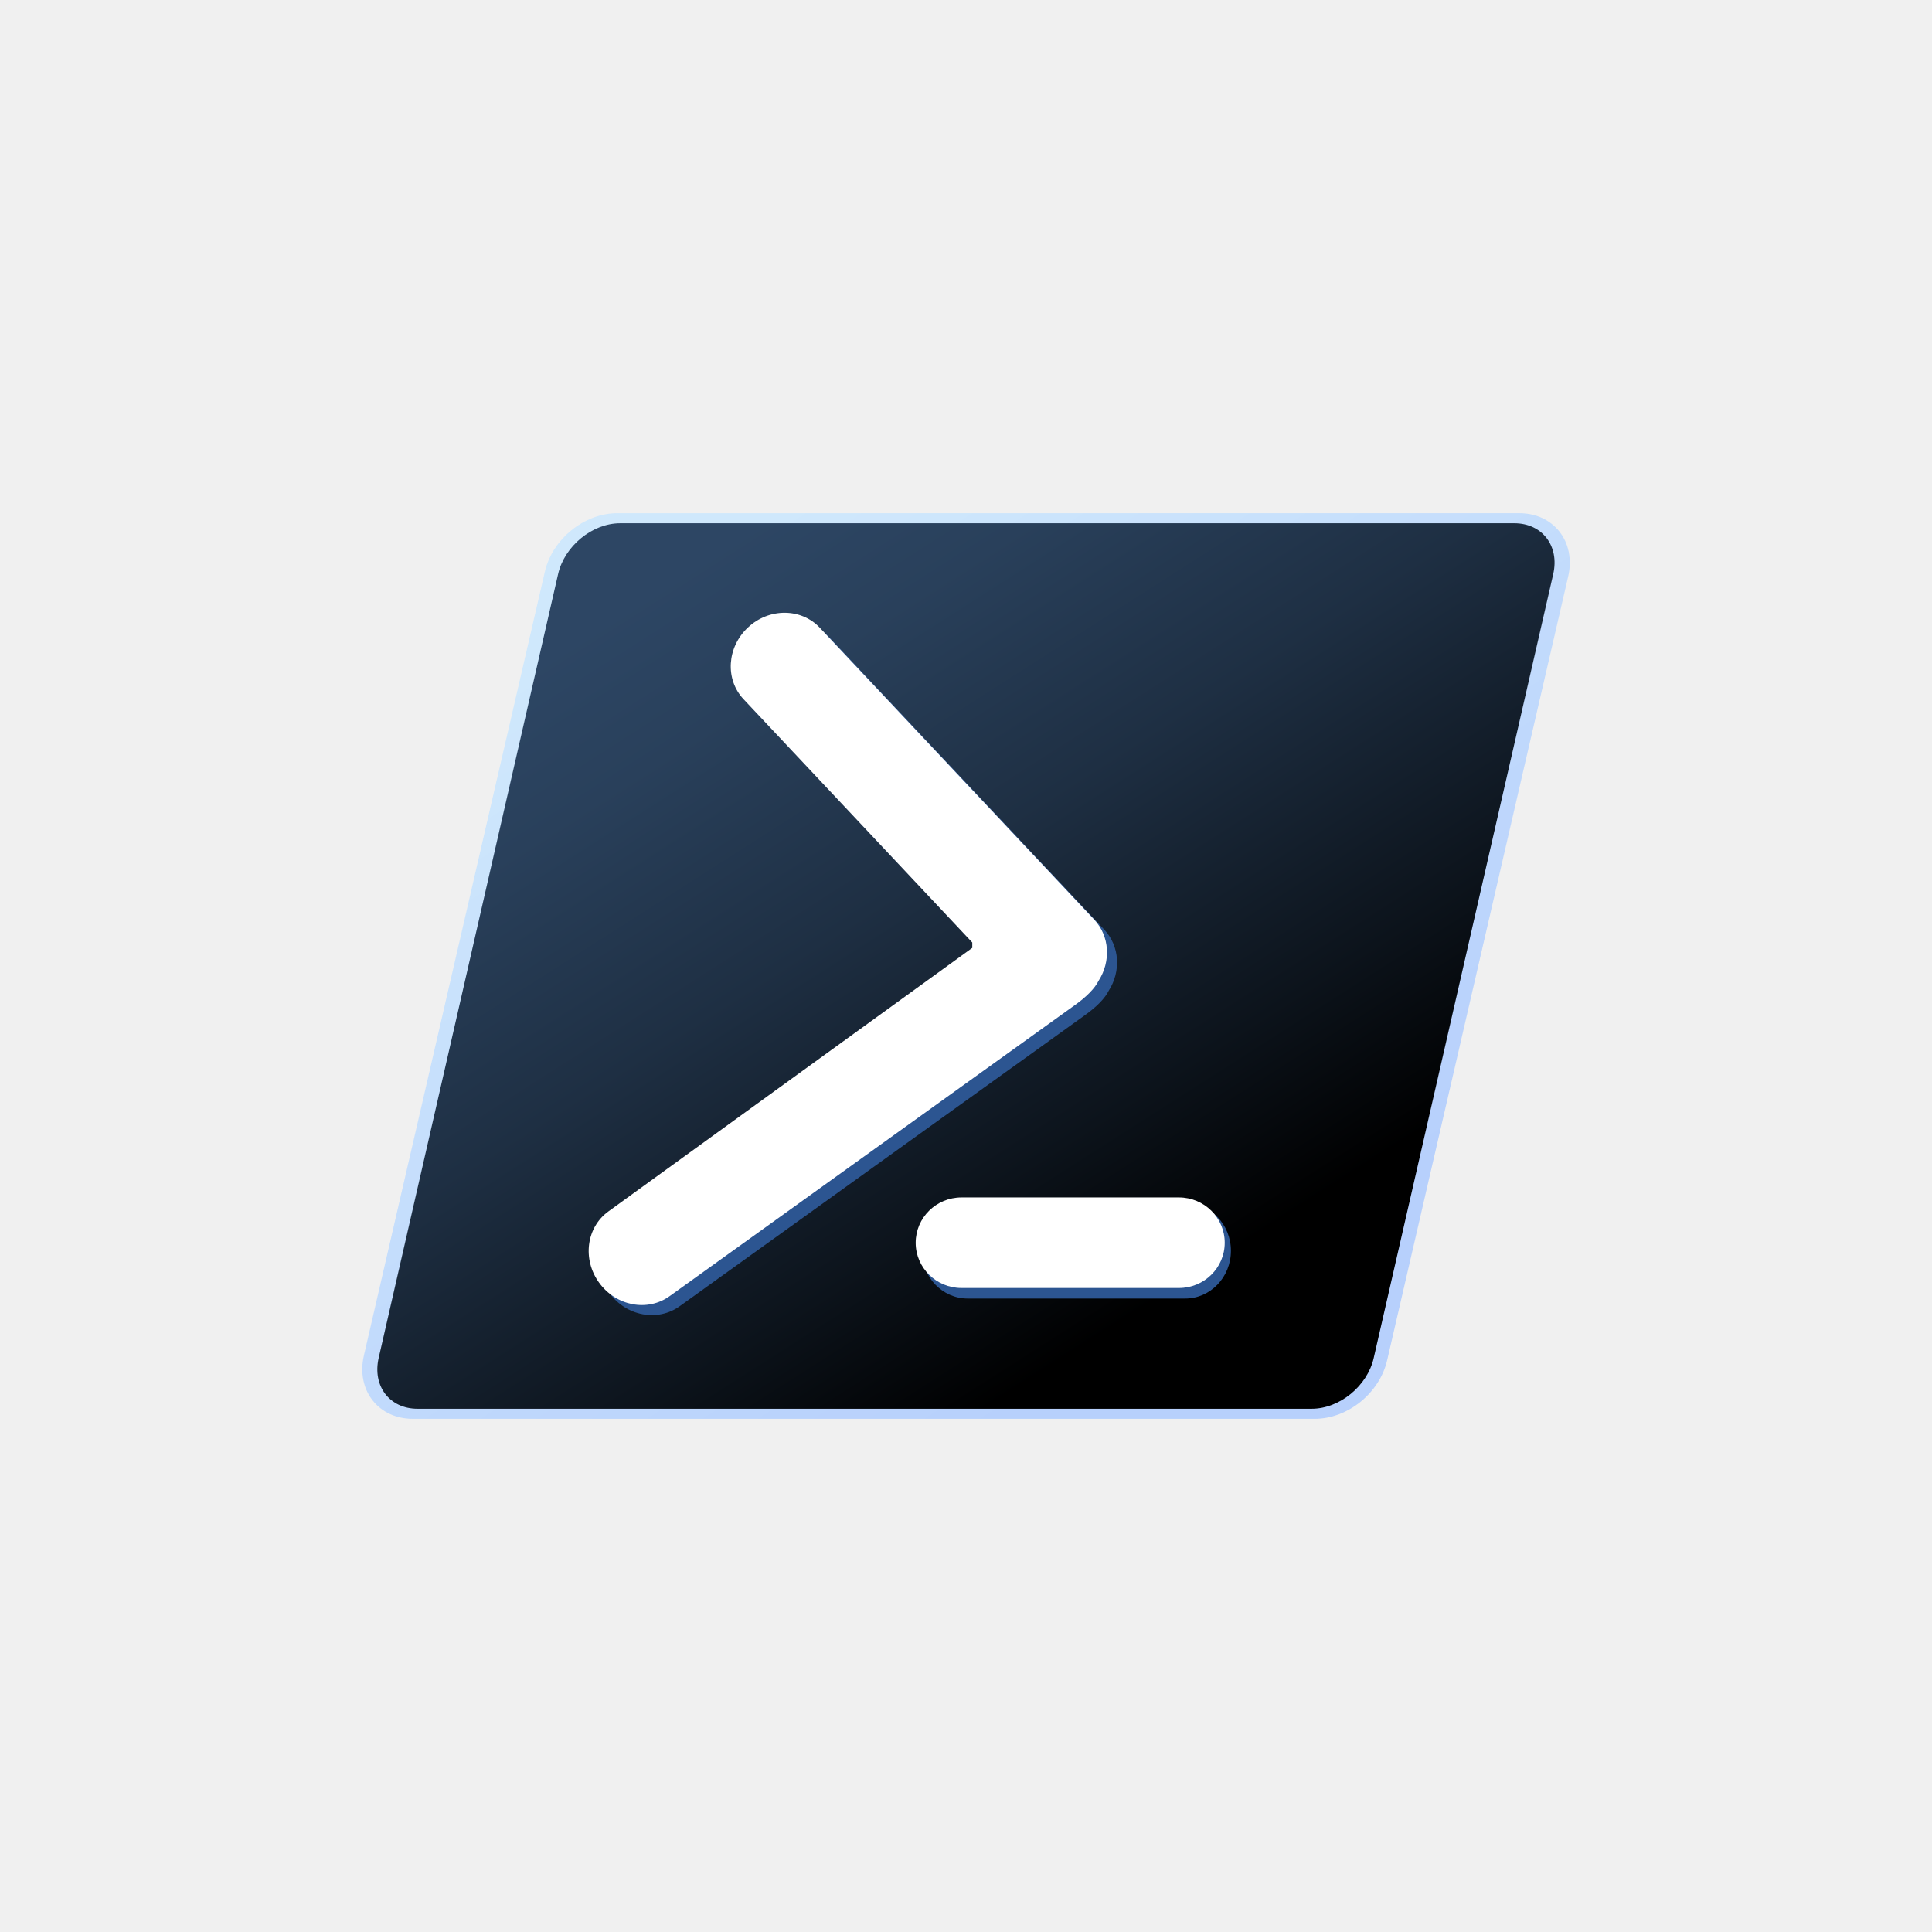
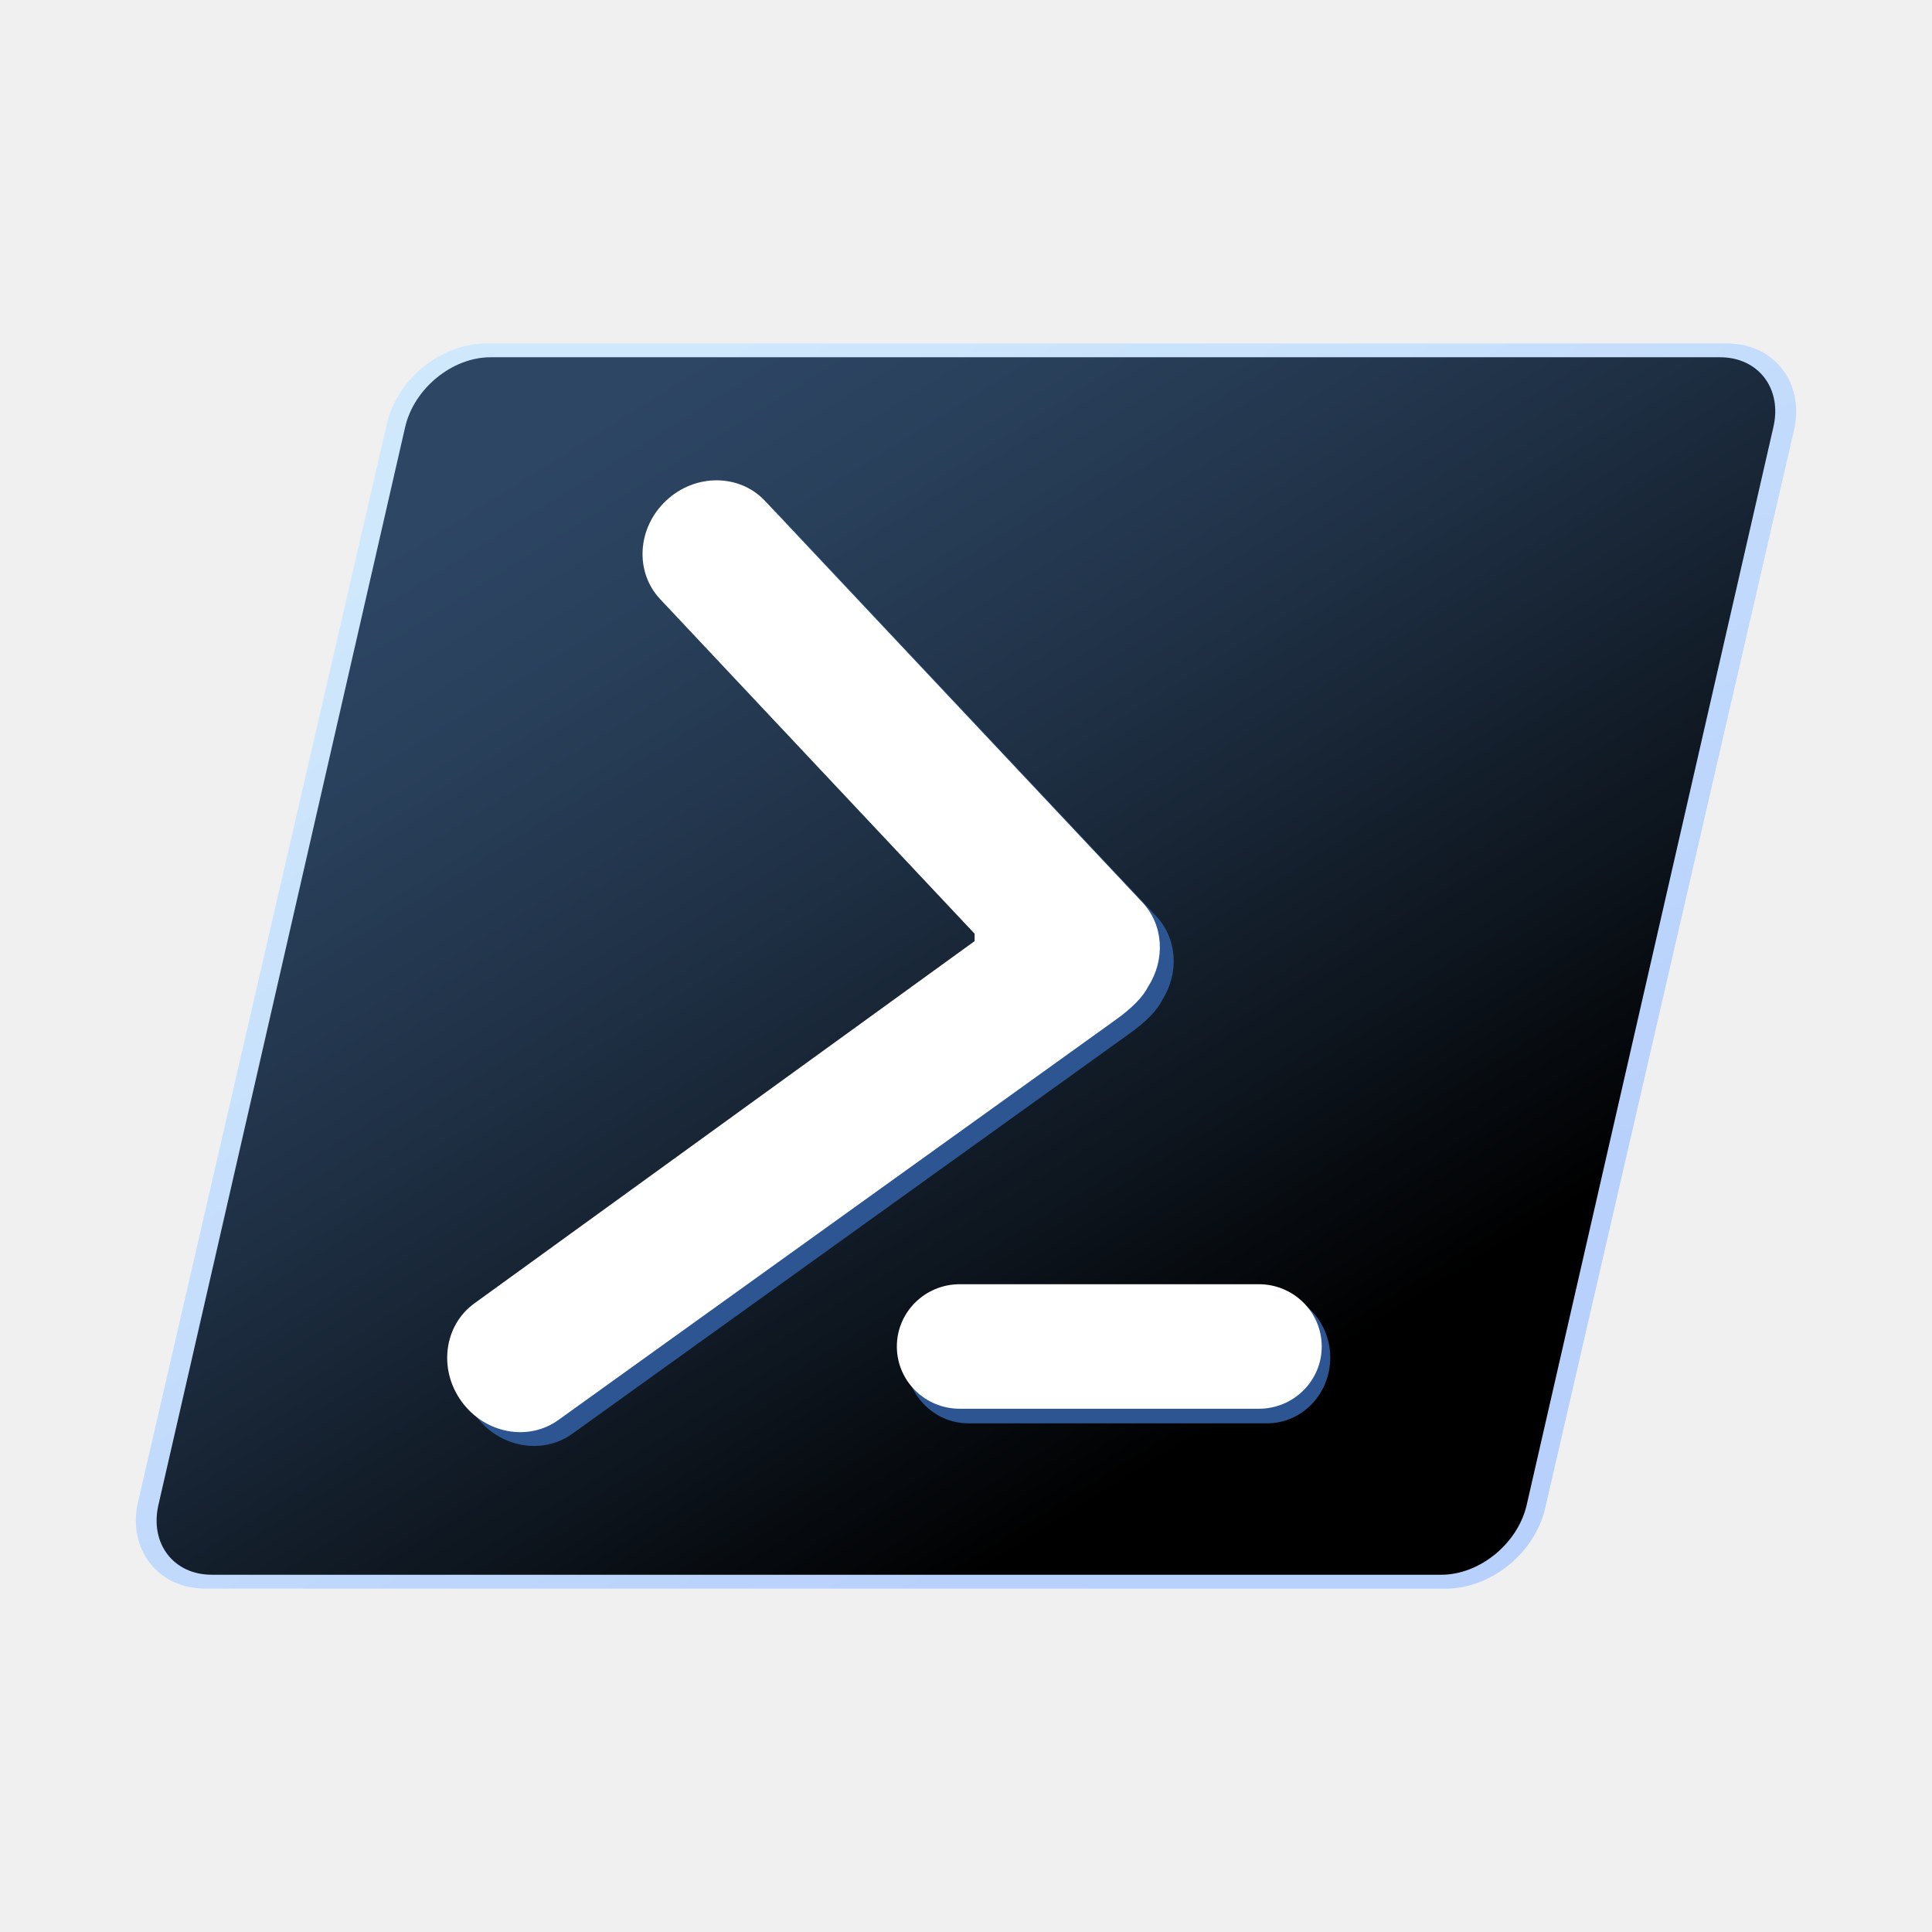
<svg xmlns="http://www.w3.org/2000/svg" fill="none" version="1.1" width="24" height="24" viewBox="0 0 24 24">
  <defs>
    <clipPath id="master_svg0_3105_4171">
      <rect x="0" y="0" width="24" height="24" rx="0" />
    </clipPath>
    <clipPath id="master_svg1_3105_4173">
-       <rect x="4" y="4" width="16" height="16" rx="2" />
+       <rect x="1" y="1" width="22" height="22" rx="2" />
    </clipPath>
    <clipPath id="master_svg2_3105_4174">
-       <rect x="4" y="4" width="16" height="16" rx="0" />
+       <rect x="1" y="1" width="22" height="22" rx="0" />
    </clipPath>
    <linearGradient x1="0.761" y1="0.81" x2="0.189" y2="0.13" id="master_svg3_973_40584">
      <stop offset="0%" stop-color="#A9C8FF" stop-opacity="1" />
      <stop offset="100%" stop-color="#C7E6FF" stop-opacity="1" />
    </linearGradient>
    <linearGradient x1="0.18" y1="0.122" x2="0.753" y2="0.799" id="master_svg4_973_40598">
      <stop offset="0%" stop-color="#2D4664" stop-opacity="1" />
      <stop offset="16.89%" stop-color="#29405B" stop-opacity="1" />
      <stop offset="44.45%" stop-color="#1E2F43" stop-opacity="1" />
      <stop offset="79.02%" stop-color="#0C131B" stop-opacity="1" />
      <stop offset="100%" stop-color="#000000" stop-opacity="1" />
    </linearGradient>
  </defs>
  <g>
    <g clip-path="url(#master_svg0_3105_4171)" />
    <g clip-path="url(#master_svg1_3105_4173)">
      <g clip-path="url(#master_svg2_3105_4174)">
        <g>
-           <g transform="matrix(0,-1,1,0,-15.9375,24.0625)" />
+           <g transform="matrix(0,-1,1,0,-21.91406,24.08594)" />
        </g>
-         <g transform="matrix(0,-1,1,0,-15.9375,24.0625)" style="opacity:0;" />
+         <g transform="matrix(0,-1,1,0,-21.91406,24.08594)" style="opacity:0;" />
        <g style="opacity:0.8;">
-           <path d="M5.129,17.625C4.925,17.625,4.748,17.545,4.632,17.4C4.513,17.252,4.472,17.049,4.52,16.841L6.768,7.103C6.862,6.695,7.258,6.375,7.669,6.375L18.871,6.375C19.076,6.375,19.252,6.455,19.369,6.6C19.488,6.748,19.529,6.952,19.481,7.159L17.232,16.897C17.138,17.305,16.743,17.625,16.332,17.625L5.129,17.625L5.129,17.625Z" fill-rule="evenodd" fill="url(#master_svg3_973_40584)" fill-opacity="1" />
+           <path d="M2.552,19.734C2.272,19.734,2.029,19.625,1.869,19.425C1.705,19.222,1.649,18.942,1.715,18.657L4.806,5.266C4.936,4.705,5.479,4.266,6.044,4.266L21.448,4.266C21.729,4.266,21.972,4.375,22.132,4.575C22.296,4.778,22.352,5.058,22.286,5.343L19.195,18.734C19.065,19.295,18.521,19.735,17.957,19.735L2.552,19.734L2.552,19.734Z" fill-rule="evenodd" fill="url(#master_svg3_973_40584)" fill-opacity="1" />
        </g>
        <g>
          <g>
            <g>
-               <path d="M18.812,6.5L7.704,6.5C7.358,6.5,7.013,6.782,6.933,7.131L4.704,16.869C4.624,17.218,4.84,17.5,5.186,17.5L16.294,17.5C16.641,17.5,16.986,17.218,17.065,16.869L19.295,7.13C19.374,6.782,19.158,6.5,18.812,6.5Z" fill-rule="evenodd" fill="url(#master_svg4_973_40598)" fill-opacity="1" />
+               <path d="M21.367,4.438L6.093,4.438C5.617,4.438,5.143,4.826,5.033,5.305L1.968,18.695C1.859,19.174,2.155,19.562,2.631,19.562L17.905,19.562C18.381,19.562,18.855,19.174,18.965,18.695L22.03,5.304C22.14,4.826,21.843,4.438,21.367,4.438Z" fill-rule="evenodd" fill="url(#master_svg4_973_40598)" fill-opacity="1" />
            </g>
          </g>
        </g>
        <g>
-           <path d="M12.021,14.945L14.722,14.945C15.036,14.945,15.291,15.21,15.291,15.538C15.291,15.866,15.036,16.131,14.722,16.131L12.021,16.131C11.707,16.131,11.452,15.866,11.452,15.538C11.452,15.21,11.707,14.945,12.021,14.945Z" fill-rule="evenodd" fill="#2C5591" fill-opacity="1" />
+           <path d="M12.028,16.049L15.743,16.049C16.175,16.049,16.525,16.414,16.525,16.865C16.525,17.315,16.175,17.681,15.743,17.681L12.028,17.681C11.596,17.681,11.246,17.315,11.246,16.865C11.246,16.414,11.596,16.049,12.028,16.049Z" fill-rule="evenodd" fill="#2C5591" fill-opacity="1" />
        </g>
        <g>
-           <path d="M13.773,12.307C13.726,12.4,13.63,12.504,13.459,12.624L8.445,16.225C8.171,16.424,7.778,16.35,7.568,16.06C7.357,15.77,7.408,15.374,7.681,15.175L12.203,11.9L12.203,11.833L9.362,8.811C9.13,8.564,9.154,8.166,9.416,7.92C9.677,7.675,10.077,7.676,10.309,7.923L13.718,11.549C13.911,11.755,13.926,12.067,13.773,12.307Z" fill-rule="evenodd" fill="#2C5591" fill-opacity="1" />
+           <path d="M14.438,12.422C14.374,12.551,14.241,12.693,14.007,12.857L7.112,17.809C6.736,18.082,6.195,17.981,5.905,17.582C5.615,17.184,5.685,16.639,6.062,16.365L12.279,11.863L12.279,11.771L8.373,7.615C8.054,7.276,8.087,6.728,8.447,6.39C8.806,6.053,9.356,6.055,9.675,6.394L14.362,11.38C14.628,11.663,14.648,12.092,14.438,12.422Z" fill-rule="evenodd" fill="#2C5591" fill-opacity="1" />
        </g>
        <g>
-           <path d="M13.648,12.182C13.601,12.275,13.505,12.379,13.334,12.499L8.32,16.1C8.046,16.299,7.653,16.225,7.443,15.935C7.232,15.645,7.283,15.249,7.556,15.05L12.078,11.775L12.078,11.708L9.237,8.686C9.005,8.439,9.029,8.041,9.291,7.795C9.552,7.55,9.952,7.551,10.184,7.798L13.593,11.424C13.786,11.63,13.801,11.942,13.648,12.182Z" fill-rule="evenodd" fill="#FFFFFF" fill-opacity="1" />
+           <path d="M14.266,12.25C14.202,12.379,14.069,12.521,13.835,12.686L6.94,17.637C6.564,17.911,6.023,17.809,5.734,17.41C5.444,17.012,5.514,16.467,5.89,16.193L12.107,11.691L12.107,11.599L8.201,7.443C7.882,7.104,7.915,6.556,8.275,6.219C8.634,5.881,9.184,5.883,9.503,6.222L14.19,11.208C14.456,11.491,14.476,11.92,14.266,12.25Z" fill-rule="evenodd" fill="#FFFFFF" fill-opacity="1" />
        </g>
        <g>
-           <path d="M11.944,14.875L14.645,14.875C14.96,14.875,15.214,15.127,15.214,15.438C15.214,15.748,14.96,16,14.645,16L11.944,16C11.63,16,11.375,15.748,11.375,15.438C11.375,15.127,11.63,14.875,11.944,14.875Z" fill-rule="evenodd" fill="#FFFFFF" fill-opacity="1" />
+           <path d="M11.923,15.953L15.637,15.953C16.069,15.953,16.419,16.299,16.419,16.727C16.419,17.154,16.069,17.5,15.637,17.5L11.923,17.5C11.491,17.5,11.141,17.154,11.141,16.727C11.141,16.299,11.491,15.953,11.923,15.953Z" fill-rule="evenodd" fill="#FFFFFF" fill-opacity="1" />
        </g>
      </g>
    </g>
  </g>
</svg>
